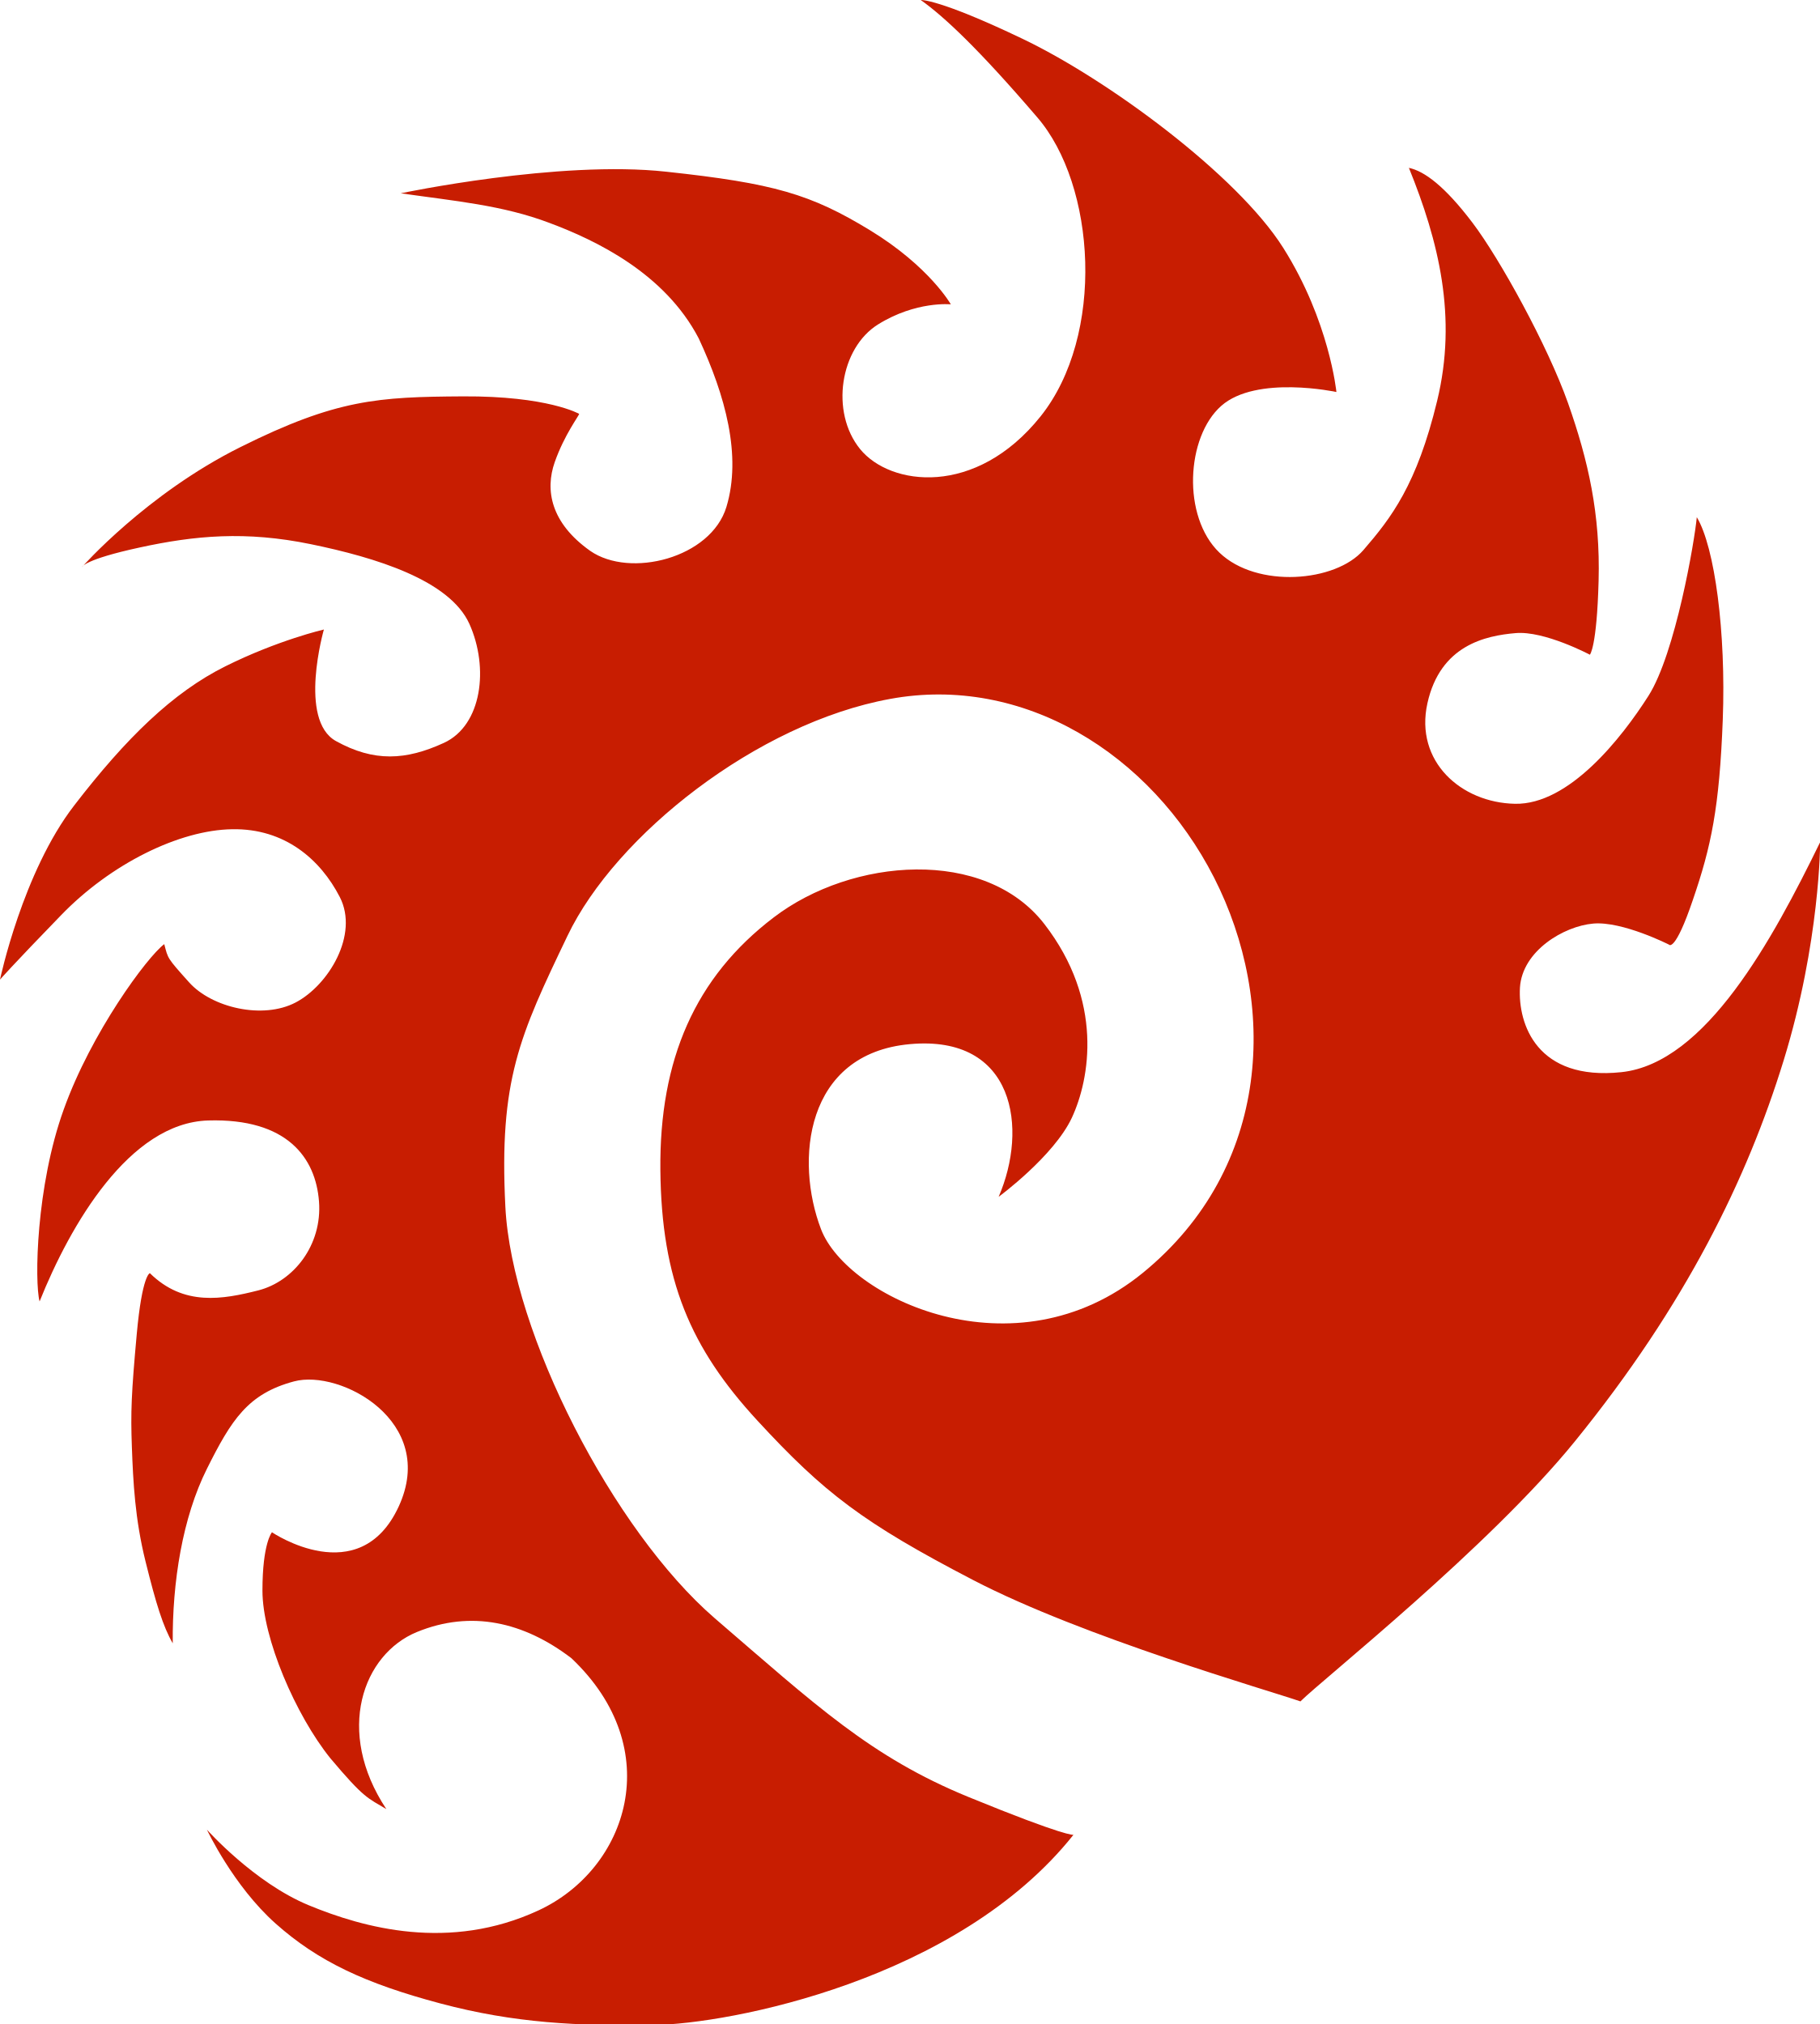
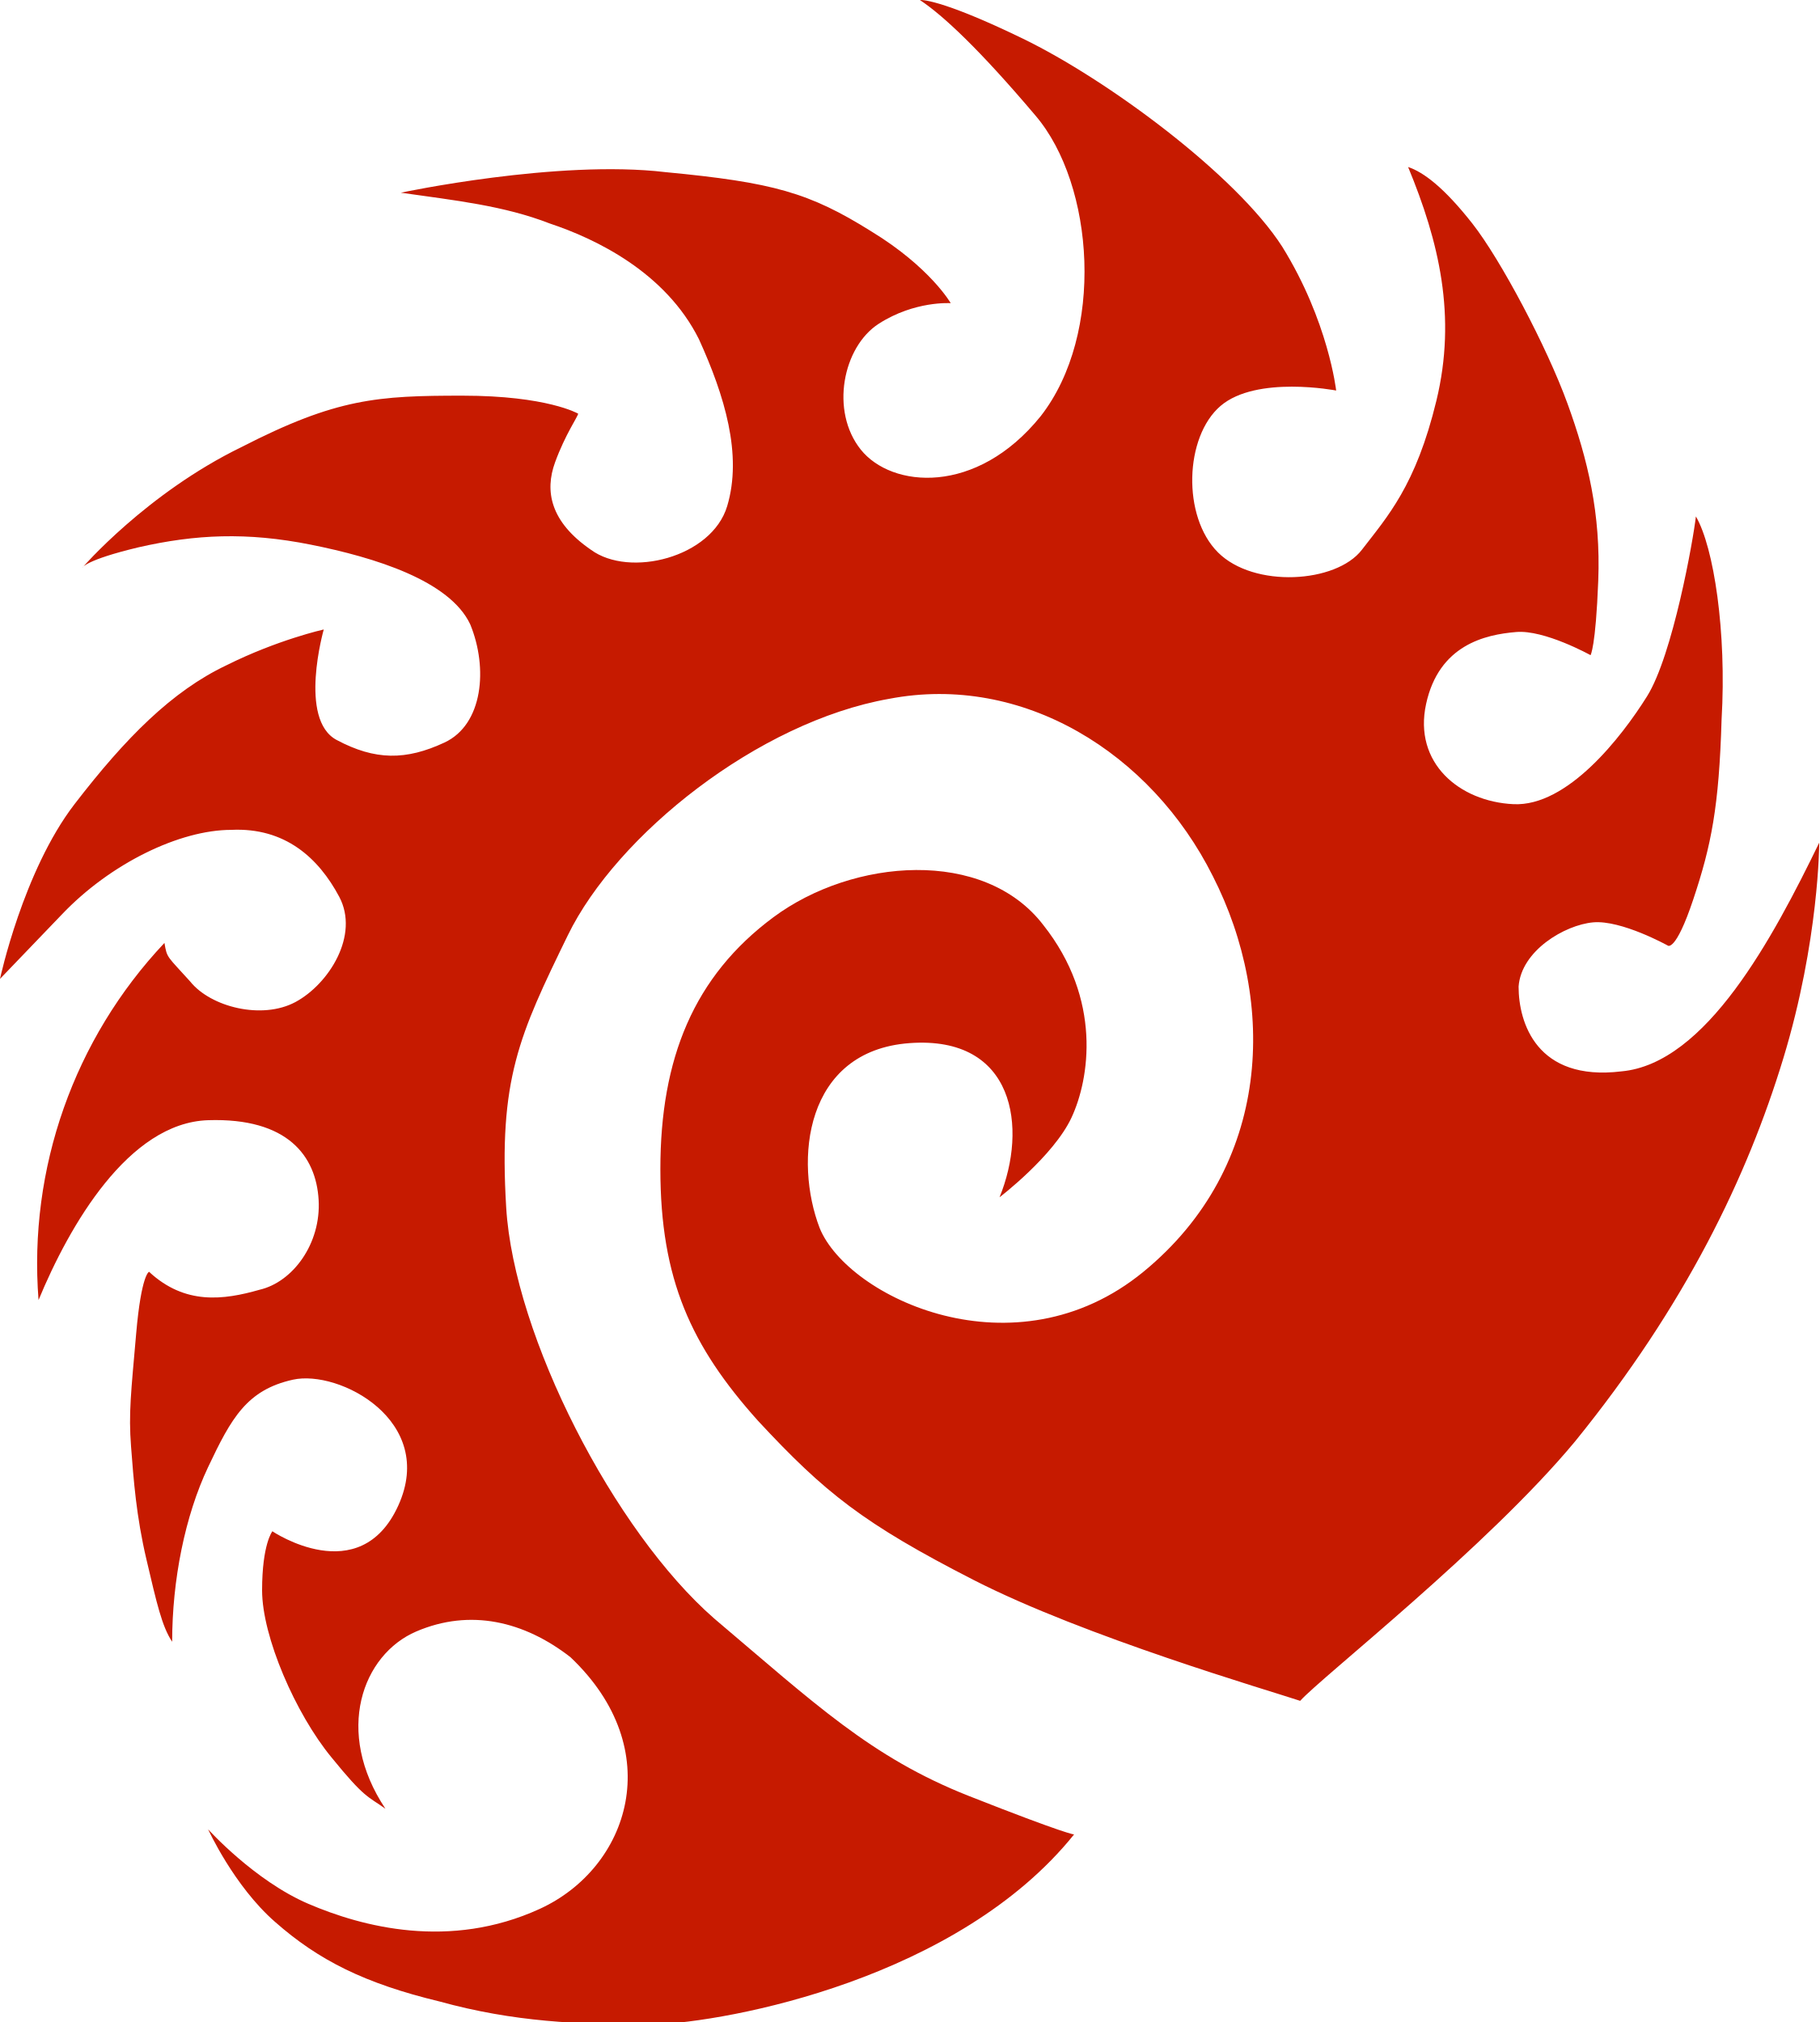
- <svg xmlns="http://www.w3.org/2000/svg" version="1.1" id="Layer_1" x="0px" y="0px" viewBox="0 0 708 787.4" style="enable-background:new 0 0 708 787.4;" xml:space="preserve">
-   <style type="text/css">
- 	.st0{fill:#C81D01;}
- </style>
-   <g id="svg3043">
-     <g id="layer1">
-       <path id="path2999" class="st0" d="    M397.8,15.1c32.9,15.7,83.4,52.8,101.4,81.3c18,28.5,20.7,56.1,20.7,56.1s-31.1-6.7-44.8,5.4c-13.7,12.1-15.3,43.1-0.7,57.1    s45.2,11.5,56-1s20.8-25.4,28.7-58.1c7.9-32.6,0.6-62-11-90.6c6.1,1.3,14,7.2,24.7,21.3s29.3,47.9,37.2,70.2    c7.9,22.4,12.6,43.2,11.9,69.2s-3.4,28.7-3.4,28.7s-17.7-9.4-28.9-8.4c-11.7,1-29.3,4.7-34.3,27.3s13.1,38.7,34.1,39.1    s41.4-25.5,51.9-42s18-60.5,18.8-69.5c7,11.6,11.4,44.8,10.1,78.9c-1.3,34.1-4.5,49.2-11.6,69.9c-7,20.7-9.3,17.5-9.3,17.5    s-18.1-9.2-29.5-8.2s-27.6,10.6-28.5,24.9c-0.8,14.2,6.6,36.4,39.5,32.9c32.8-3.5,58.8-51.6,77.3-89.5c0,0,0,38.8-14.2,84.9    s-38.1,95.1-81.2,148.2c-33.4,41.2-98.3,92.7-106.8,101.2c-12-4.2-84.4-24.9-127.3-47.2s-58-33.9-84-62.1    c-26-28.2-37.3-54.6-37.7-97.5c-0.4-42.9,13.5-74.9,44.1-98.2c30.5-23.3,82.2-27.3,105.3,2.6c23.1,29.9,17.7,60.2,10.7,75.3    c-7,15-28.5,30.8-28.5,30.8c11.5-26.5,6.4-63.1-34.5-59.4s-44.8,45.4-34.6,72c10.1,26.5,75.2,57.9,125.3,16.9    s52.3-105.2,27.6-153.7c-24.7-48.4-74.4-79-126-69.5c-51.7,9.4-106.8,53-125.5,92.1c-18.7,39-26.7,56.2-24.2,105.5    s42.1,126,81.4,160c39.4,33.9,60.7,54,98.8,69.6s40.8,14.7,40.8,14.7c-45,56.6-133.9,73.6-163.4,74c-29.4,0.4-54-0.7-82.9-8.4    c-29.3-7.8-47.6-16.4-64.1-31.1c-16.5-14.7-26.7-36.5-26.7-36.5s18.3,20.6,39.6,29.4c21.3,8.8,54.7,18.1,89.4,2    s50.2-62.7,12.8-98.1c-18.6-14.2-39.1-18.8-60.1-10.2s-32,38.6-11.9,68.9c-7.3-4.4-8.5-4-21.8-19.8    c-13.5-16.8-26.4-46.7-26.4-65.2s3.7-22.7,3.7-22.7s34,23.1,49.3-10s-22.7-53.5-40.7-48.7s-24.4,15-33.9,34s-13.5,44-13.3,67.9    c-3.8-6.6-6.5-15.4-10.6-31.9s-4.8-30.9-5.3-44.5s-0.2-20.8,1.9-43.9c2.1-23.1,5.1-23.7,5.1-23.7c13.2,13,28.4,10.2,42.2,6.7    c13.7-3.5,24.9-17.6,23.6-34.6S111.7,435,81,435.9s-53.7,40.7-65.6,70.4c-2-7.5-1.4-44.8,9.4-74.7c10.7-29.9,32.5-59.4,39.1-64.3    c1.5,5.7,1,5.2,9.7,14.9c8.8,9.8,28.6,14.5,41.4,7.8s24.7-26.4,17.2-41s-21.4-26.8-41.9-26.4c-20.5,0.3-47.2,13.4-66.6,33.5    c-19.4,20-23.7,25-23.7,25s8.8-41.8,28.9-67.8c20.1-26.1,38.3-43.9,58.8-54.1c20.5-10.2,38.3-14.3,38.3-14.3s-10.1,35.2,4.7,43.4    s27.2,7.5,42,0.7s17.6-29.2,9.9-46.3c-7.7-17-36.4-25.8-61.7-31s-45-3.4-66.6,1.3c-21.7,4.7-22.4,7.6-22.4,7.6    s25.1-28.5,61.7-46.7c37.3-18.6,53.5-19.5,86.5-19.7s45.2,6.8,45.2,6.8c0,0.7-5.7,8-9.5,18.8s-1.6,23.6,13.8,34.5    c15.5,10.8,47,2.8,53-17.1s-0.4-43.3-10.8-65.6c-13.2-25.3-39.9-38.1-58.1-44.9c-18.2-6.9-36.9-8.5-57.8-11.5    c0,0,61.5-13,103.3-8.4c41.8,4.5,56.2,8.7,79.3,22.8c23.1,14.1,31.4,28.8,31.4,28.8s-13.5-1.4-28.3,7.8s-18.7,34.1-7,48.5    s45,18.8,70.2-12.7c25.2-31.5,21.6-90-1.4-116.5c-22.9-26.7-36.1-39-45.2-45.5C358.2,0,365-0.6,397.8,15.1L397.8,15.1L397.8,15.1z    " />
-     </g>
-   </g>
+ <svg xmlns="http://www.w3.org/2000/svg" viewBox="0 0 708 787">
+   <path d="M398 15c33 16 83 53 101 81 18 29 21 56 21 56s-31-6-45 6-15 43-1 57 46 12 56-1 21-25 29-58 1-62-11-91c6 2 14 8 25 22s29 48 37 70 13 43 12 69-3 29-3 29-18-10-29-9c-12 1-30 5-35 28s13 38 34 39 42-26 52-42 18-61 19-70c7 12 12 45 10 79-1 34-4 49-11 70s-10 18-10 18-18-10-29-9-28 11-29 25c0 14 7 37 40 33 33-3 59-52 77-89 0 0 0 38-14 84s-38 96-81 149c-34 41-99 92-107 101-12-4-84-25-127-47s-58-34-84-62c-26-29-38-55-38-98s13-75 44-98 82-27 105 3c23 29 18 60 11 75s-28 31-28 31c11-27 6-63-35-60s-45 46-35 72c11 27 76 58 126 17s52-105 27-154c-24-48-74-79-126-69-51 9-106 53-125 92s-27 56-24 106 42 126 81 160c39 33 61 54 99 69s41 15 41 15c-45 56-134 73-164 74-29 0-54-1-83-9-29-7-47-16-64-31-16-14-26-36-26-36s18 20 39 29 55 18 90 2 50-62 12-98c-18-14-39-19-60-10s-32 39-12 69c-7-5-8-4-21-20-14-17-27-47-27-65s4-23 4-23 34 23 49-10-23-53-41-49-24 15-33 34-14 44-14 68c-4-6-6-15-10-32s-5-31-6-44 0-21 2-44 5-24 5-24c14 13 29 11 43 7 13-3 24-18 23-35s-12-32-43-31-54 41-66 70a182 182 0 0 1 49-139c1 6 1 5 10 15 8 10 28 15 41 8s25-26 17-41-21-27-42-26c-20 0-47 13-66 33L0 381s9-42 29-68 38-44 59-54c20-10 38-14 38-14s-10 35 5 43 27 8 42 1 17-29 10-46c-8-17-37-26-62-31s-45-4-67 1c-21 5-22 8-22 8s25-29 62-47c37-19 53-20 86-20s45 7 45 7c0 1-5 8-9 19s-2 23 14 34c15 11 47 3 53-17s-1-43-11-65c-13-26-40-39-58-45-18-7-37-9-58-12 0 0 61-13 103-8 42 4 56 8 80 23 23 14 31 28 31 28s-14-1-28 8-19 34-7 49 45 18 70-13c25-32 21-90-2-117-22-26-36-39-45-45 0 0 7-1 40 15z" fill="#c61a00" />
</svg>
